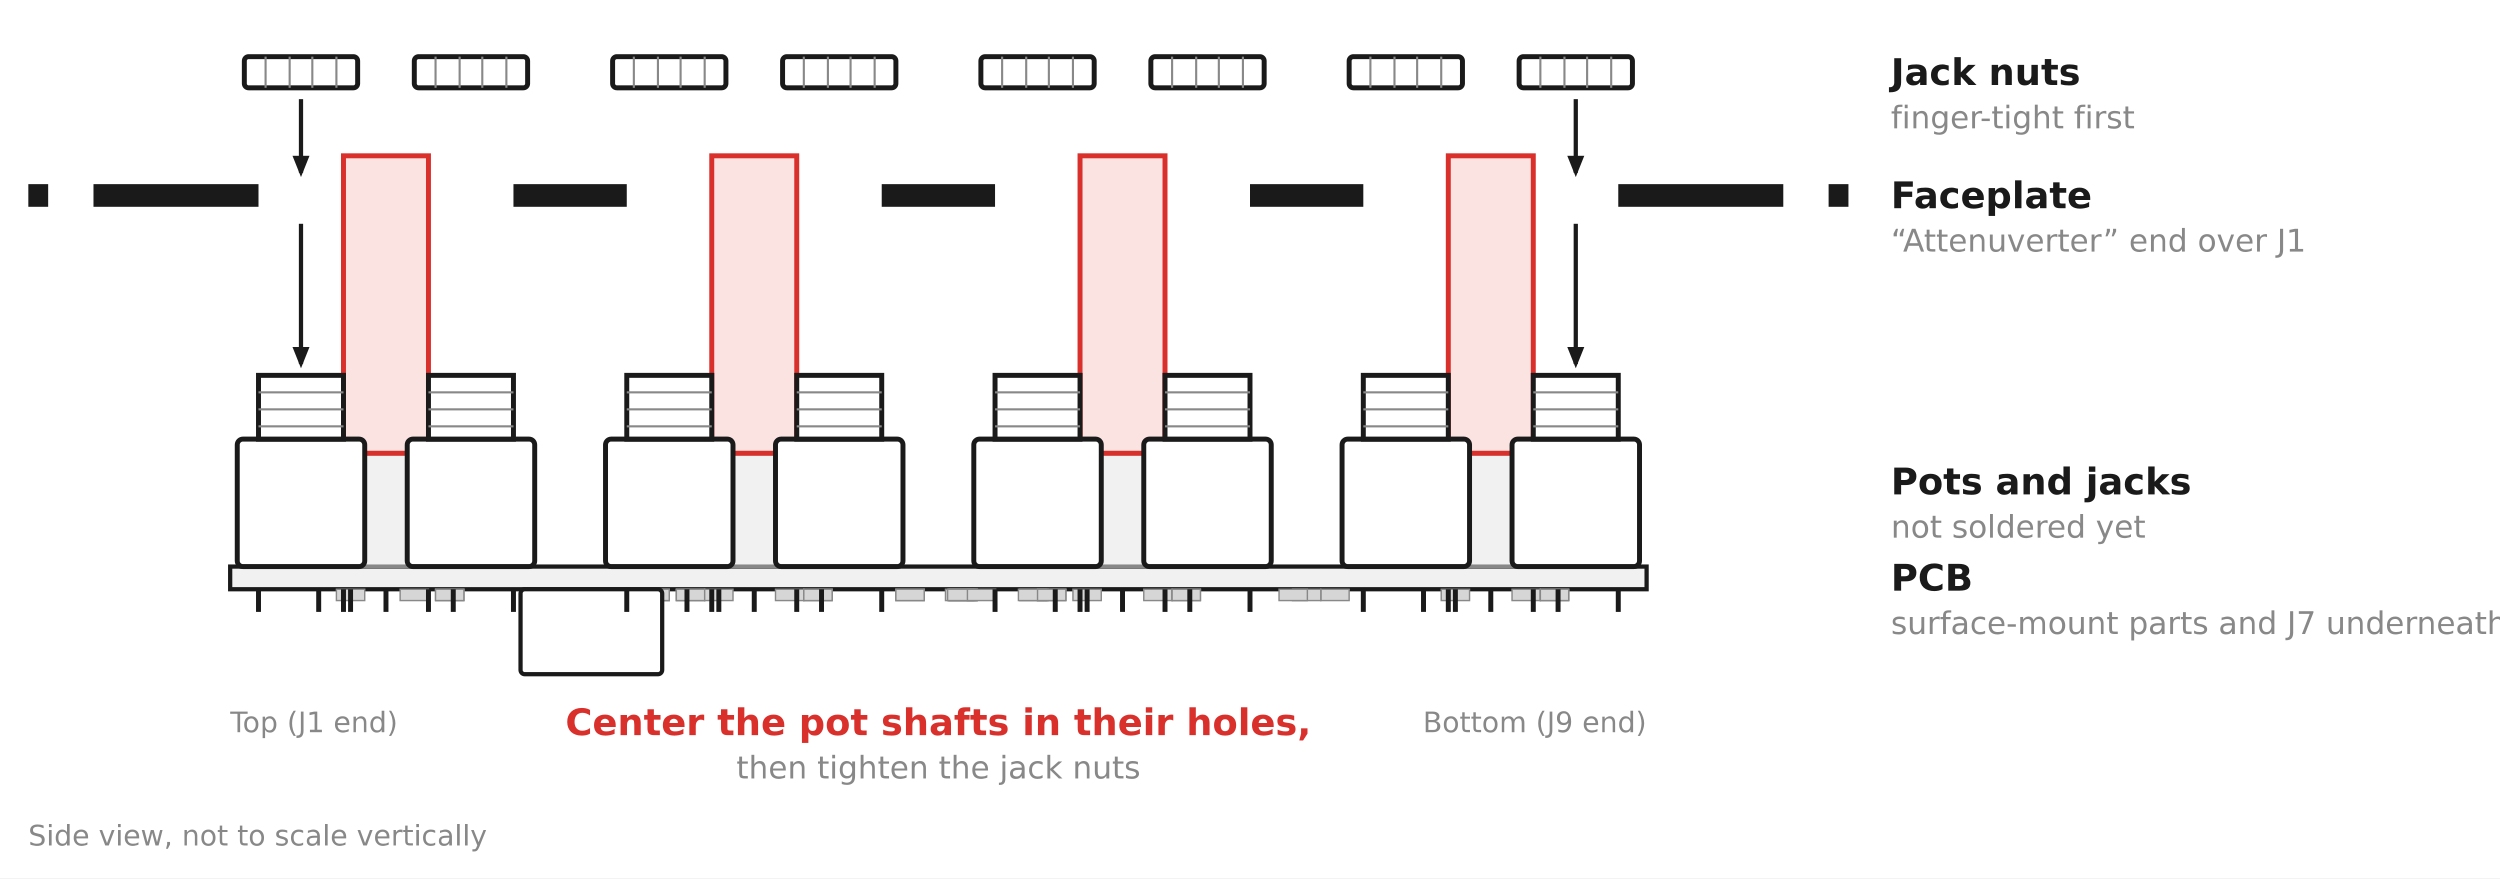
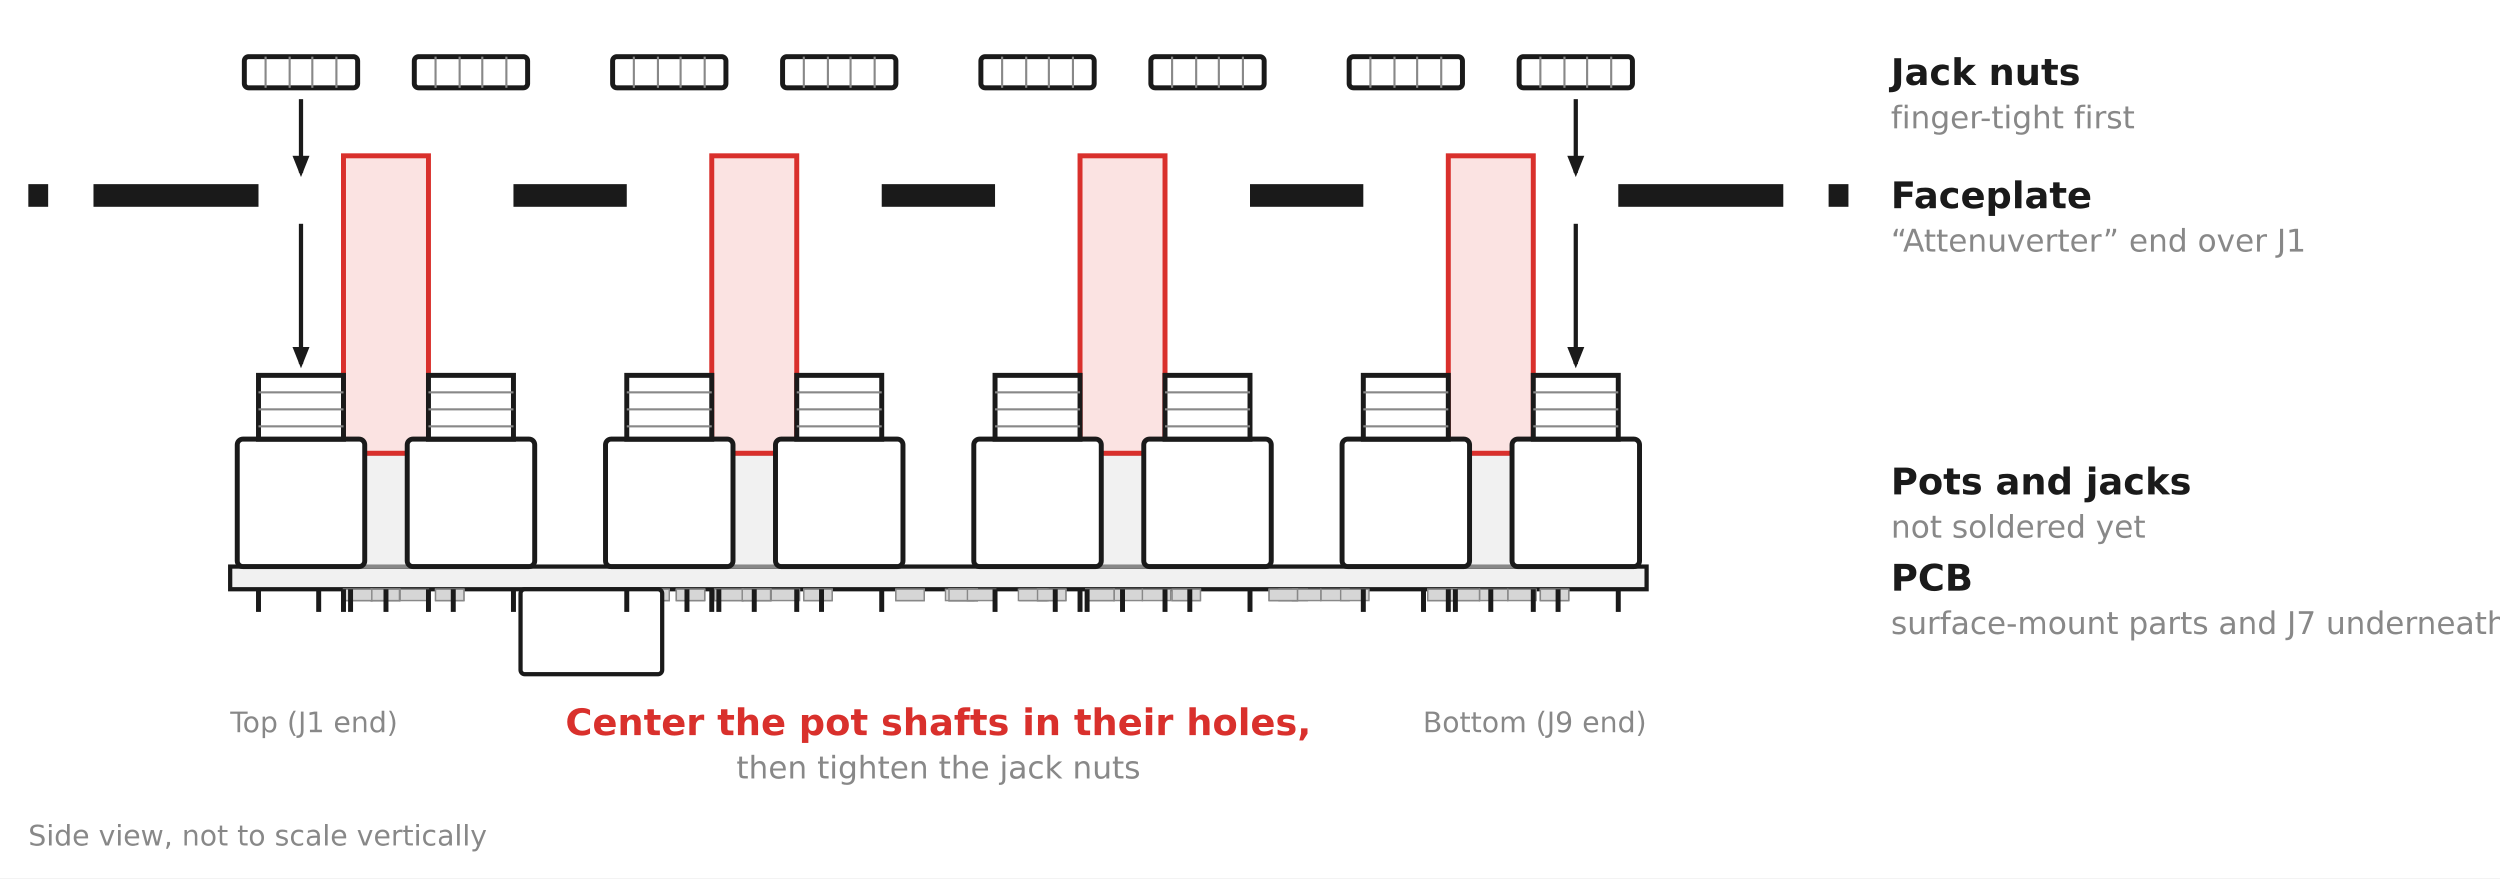
<svg xmlns="http://www.w3.org/2000/svg" viewBox="0.0 20 176.5 62" width="706" height="248">
  <rect x="0.0" y="20" width="176.5" height="62" fill="#fff" />
  <defs>
    <marker id="arr" viewBox="0 0 10 10" refX="8" refY="5" markerWidth="5" markerHeight="5" orient="auto-start-reverse">
      <path d="M0 1 L10 5 L0 9 z" fill="#1a1a1a" />
    </marker>
  </defs>
  <rect x="16.25" y="60" width="100.0" height="1.6" fill="#f1f1f1" stroke="#1a1a1a" stroke-width="0.3" />
-   <rect x="66.75" y="61.6" width="2" height="0.8" fill="#d6d6d6" stroke="#888" stroke-width="0.1" />
  <rect x="67.0" y="61.6" width="2" height="0.8" fill="#d6d6d6" stroke="#888" stroke-width="0.1" />
  <rect x="67.0" y="61.6" width="2" height="0.8" fill="#d6d6d6" stroke="#888" stroke-width="0.1" />
  <rect x="93.25" y="61.6" width="2" height="0.8" fill="#d6d6d6" stroke="#888" stroke-width="0.1" />
+   <rect x="66.75" y="61.6" width="2" height="0.8" fill="#d6d6d6" stroke="#888" stroke-width="0.1" />
  <rect x="47.75" y="61.6" width="2" height="0.8" fill="#d6d6d6" stroke="#888" stroke-width="0.1" />
  <rect x="63.25" y="61.6" width="2" height="0.8" fill="#d6d6d6" stroke="#888" stroke-width="0.1" />
  <rect x="72.0" y="61.6" width="2" height="0.8" fill="#d6d6d6" stroke="#888" stroke-width="0.1" />
  <rect x="47.75" y="61.6" width="2" height="0.8" fill="#d6d6d6" stroke="#888" stroke-width="0.1" />
+   <rect x="41.25" y="61.6" width="2" height="0.8" fill="#d6d6d6" stroke="#888" stroke-width="0.1" />
+   <rect x="90.3" y="61.6" width="2" height="0.8" fill="#d6d6d6" stroke="#888" stroke-width="0.1" />
+   <rect x="108.75" y="61.6" width="2" height="0.8" fill="#d6d6d6" stroke="#888" stroke-width="0.1" />
+   <rect x="106.45" y="61.6" width="2" height="0.8" fill="#d6d6d6" stroke="#888" stroke-width="0.1" />
  <rect x="73.25" y="61.6" width="2" height="0.8" fill="#d6d6d6" stroke="#888" stroke-width="0.1" />
-   <rect x="41.25" y="61.6" width="2" height="0.8" fill="#d6d6d6" stroke="#888" stroke-width="0.1" />
+   <rect x="82.75" y="61.6" width="2" height="0.8" fill="#d6d6d6" stroke="#888" stroke-width="0.1" />
+   <rect x="52.45" y="61.6" width="2" height="0.8" fill="#d6d6d6" stroke="#888" stroke-width="0.1" />
+   <rect x="80.65" y="61.6" width="2" height="0.8" fill="#d6d6d6" stroke="#888" stroke-width="0.1" />
+   <rect x="78.65" y="61.6" width="2" height="0.8" fill="#d6d6d6" stroke="#888" stroke-width="0.1" />
+   <rect x="56.75" y="61.6" width="2" height="0.8" fill="#d6d6d6" stroke="#888" stroke-width="0.1" />
+   <rect x="30.75" y="61.6" width="2" height="0.8" fill="#d6d6d6" stroke="#888" stroke-width="0.1" />
+   <rect x="45.25" y="61.6" width="2" height="0.8" fill="#d6d6d6" stroke="#888" stroke-width="0.1" />
+   <rect x="56.75" y="61.6" width="2" height="0.8" fill="#d6d6d6" stroke="#888" stroke-width="0.1" />
+   <rect x="104.45" y="61.6" width="2" height="0.8" fill="#d6d6d6" stroke="#888" stroke-width="0.1" />
  <rect x="37.25" y="61.6" width="2" height="0.8" fill="#d6d6d6" stroke="#888" stroke-width="0.1" />
+   <rect x="91.25" y="61.6" width="2" height="0.8" fill="#d6d6d6" stroke="#888" stroke-width="0.1" />
+   <rect x="82.75" y="61.6" width="2" height="0.8" fill="#d6d6d6" stroke="#888" stroke-width="0.1" />
+   <rect x="67.0" y="61.6" width="2" height="0.8" fill="#d6d6d6" stroke="#888" stroke-width="0.1" />
+   <rect x="26.25" y="61.6" width="2" height="0.8" fill="#d6d6d6" stroke="#888" stroke-width="0.1" />
+   <rect x="28.25" y="61.6" width="2" height="0.8" fill="#d6d6d6" stroke="#888" stroke-width="0.1" />
+   <rect x="108.75" y="61.6" width="2" height="0.8" fill="#d6d6d6" stroke="#888" stroke-width="0.1" />
+   <rect x="71.9" y="61.6" width="2" height="0.8" fill="#d6d6d6" stroke="#888" stroke-width="0.1" />
  <rect x="45.25" y="61.6" width="2" height="0.8" fill="#d6d6d6" stroke="#888" stroke-width="0.1" />
-   <rect x="45.25" y="61.6" width="2" height="0.8" fill="#d6d6d6" stroke="#888" stroke-width="0.1" />
+   <rect x="68.3" y="61.6" width="2" height="0.8" fill="#d6d6d6" stroke="#888" stroke-width="0.1" />
+   <rect x="30.75" y="61.6" width="2" height="0.8" fill="#d6d6d6" stroke="#888" stroke-width="0.1" />
+   <rect x="54.45" y="61.6" width="2" height="0.8" fill="#d6d6d6" stroke="#888" stroke-width="0.1" />
  <rect x="63.25" y="61.6" width="2" height="0.8" fill="#d6d6d6" stroke="#888" stroke-width="0.1" />
-   <rect x="23.75" y="61.6" width="2" height="0.8" fill="#d6d6d6" stroke="#888" stroke-width="0.1" />
-   <rect x="28.25" y="61.6" width="2" height="0.8" fill="#d6d6d6" stroke="#888" stroke-width="0.1" />
-   <rect x="30.75" y="61.6" width="2" height="0.8" fill="#d6d6d6" stroke="#888" stroke-width="0.1" />
-   <rect x="30.75" y="61.6" width="2" height="0.8" fill="#d6d6d6" stroke="#888" stroke-width="0.1" />
-   <rect x="66.9" y="61.6" width="2" height="0.8" fill="#d6d6d6" stroke="#888" stroke-width="0.1" />
-   <rect x="49.75" y="61.6" width="2" height="0.8" fill="#d6d6d6" stroke="#888" stroke-width="0.1" />
-   <rect x="54.75" y="61.6" width="2" height="0.8" fill="#d6d6d6" stroke="#888" stroke-width="0.1" />
-   <rect x="56.75" y="61.6" width="2" height="0.8" fill="#d6d6d6" stroke="#888" stroke-width="0.1" />
-   <rect x="56.75" y="61.6" width="2" height="0.8" fill="#d6d6d6" stroke="#888" stroke-width="0.1" />
-   <rect x="91.25" y="61.6" width="2" height="0.8" fill="#d6d6d6" stroke="#888" stroke-width="0.1" />
-   <rect x="71.9" y="61.6" width="2" height="0.8" fill="#d6d6d6" stroke="#888" stroke-width="0.1" />
-   <rect x="75.75" y="61.6" width="2" height="0.8" fill="#d6d6d6" stroke="#888" stroke-width="0.1" />
-   <rect x="80.75" y="61.6" width="2" height="0.8" fill="#d6d6d6" stroke="#888" stroke-width="0.1" />
-   <rect x="82.75" y="61.6" width="2" height="0.8" fill="#d6d6d6" stroke="#888" stroke-width="0.1" />
-   <rect x="82.75" y="61.6" width="2" height="0.8" fill="#d6d6d6" stroke="#888" stroke-width="0.1" />
  <rect x="73.25" y="61.6" width="2" height="0.8" fill="#d6d6d6" stroke="#888" stroke-width="0.1" />
-   <rect x="101.75" y="61.6" width="2" height="0.8" fill="#d6d6d6" stroke="#888" stroke-width="0.1" />
-   <rect x="106.75" y="61.6" width="2" height="0.8" fill="#d6d6d6" stroke="#888" stroke-width="0.1" />
-   <rect x="108.75" y="61.6" width="2" height="0.8" fill="#d6d6d6" stroke="#888" stroke-width="0.1" />
-   <rect x="108.75" y="61.6" width="2" height="0.8" fill="#d6d6d6" stroke="#888" stroke-width="0.1" />
-   <rect x="68.3" y="61.6" width="2" height="0.8" fill="#d6d6d6" stroke="#888" stroke-width="0.1" />
-   <rect x="90.3" y="61.6" width="2" height="0.8" fill="#d6d6d6" stroke="#888" stroke-width="0.1" />
+   <rect x="94.65" y="61.6" width="2" height="0.8" fill="#d6d6d6" stroke="#888" stroke-width="0.1" />
+   <rect x="89.6" y="61.6" width="2" height="0.8" fill="#d6d6d6" stroke="#888" stroke-width="0.1" />
+   <rect x="50.45" y="61.6" width="2" height="0.8" fill="#d6d6d6" stroke="#888" stroke-width="0.1" />
+   <rect x="26.2" y="61.6" width="2" height="0.8" fill="#d6d6d6" stroke="#888" stroke-width="0.1" />
+   <rect x="76.65" y="61.6" width="2" height="0.8" fill="#d6d6d6" stroke="#888" stroke-width="0.1" />
+   <rect x="24.25" y="61.6" width="2" height="0.8" fill="#d6d6d6" stroke="#888" stroke-width="0.1" />
+   <rect x="102.45" y="61.6" width="2" height="0.8" fill="#d6d6d6" stroke="#888" stroke-width="0.1" />
+   <rect x="102.45" y="61.6" width="2" height="0.8" fill="#d6d6d6" stroke="#888" stroke-width="0.1" />
+   <rect x="100.8" y="61.6" width="2" height="0.8" fill="#d6d6d6" stroke="#888" stroke-width="0.1" />
+   <rect x="52.4" y="61.6" width="2" height="0.8" fill="#d6d6d6" stroke="#888" stroke-width="0.1" />
+   <rect x="100.8" y="61.6" width="2" height="0.8" fill="#d6d6d6" stroke="#888" stroke-width="0.1" />
+   <rect x="26.2" y="61.6" width="2" height="0.8" fill="#d6d6d6" stroke="#888" stroke-width="0.1" />
+   <rect x="50.45" y="61.6" width="2" height="0.8" fill="#d6d6d6" stroke="#888" stroke-width="0.1" />
+   <rect x="52.4" y="61.6" width="2" height="0.8" fill="#d6d6d6" stroke="#888" stroke-width="0.1" />
+   <rect x="89.6" y="61.6" width="2" height="0.8" fill="#d6d6d6" stroke="#888" stroke-width="0.1" />
+   <rect x="76.65" y="61.6" width="2" height="0.8" fill="#d6d6d6" stroke="#888" stroke-width="0.1" />
+   <rect x="24.25" y="61.6" width="2" height="0.8" fill="#d6d6d6" stroke="#888" stroke-width="0.1" />
  <rect x="36.75" y="61.6" width="10" height="6" rx="0.3" fill="#fff" stroke="#1a1a1a" stroke-width="0.3" />
  <rect x="22.25" y="52" width="10" height="8" rx="0.4" fill="#f1f1f1" stroke="#888" stroke-width="0.3" />
  <rect x="24.25" y="31" width="6" height="21" fill="#fbe3e2" stroke="#d9302c" stroke-width="0.35" />
  <line x1="22.5" y1="61.6" x2="22.5" y2="63.2" stroke="#1a1a1a" stroke-width="0.35" />
  <line x1="24.75" y1="61.6" x2="24.75" y2="63.2" stroke="#1a1a1a" stroke-width="0.35" />
  <line x1="27.25" y1="61.6" x2="27.25" y2="63.2" stroke="#1a1a1a" stroke-width="0.35" />
  <line x1="32.0" y1="61.6" x2="32.0" y2="63.2" stroke="#1a1a1a" stroke-width="0.35" />
  <rect x="48.25" y="52" width="10" height="8" rx="0.4" fill="#f1f1f1" stroke="#888" stroke-width="0.3" />
  <rect x="50.25" y="31" width="6" height="21" fill="#fbe3e2" stroke="#d9302c" stroke-width="0.35" />
  <line x1="48.5" y1="61.6" x2="48.5" y2="63.2" stroke="#1a1a1a" stroke-width="0.35" />
  <line x1="50.75" y1="61.6" x2="50.75" y2="63.2" stroke="#1a1a1a" stroke-width="0.35" />
  <line x1="53.25" y1="61.6" x2="53.25" y2="63.2" stroke="#1a1a1a" stroke-width="0.35" />
  <line x1="58.0" y1="61.6" x2="58.0" y2="63.2" stroke="#1a1a1a" stroke-width="0.35" />
  <rect x="74.25" y="52" width="10" height="8" rx="0.4" fill="#f1f1f1" stroke="#888" stroke-width="0.3" />
  <rect x="76.25" y="31" width="6" height="21" fill="#fbe3e2" stroke="#d9302c" stroke-width="0.35" />
  <line x1="74.5" y1="61.6" x2="74.5" y2="63.2" stroke="#1a1a1a" stroke-width="0.35" />
  <line x1="76.75" y1="61.6" x2="76.75" y2="63.2" stroke="#1a1a1a" stroke-width="0.35" />
  <line x1="79.25" y1="61.6" x2="79.25" y2="63.2" stroke="#1a1a1a" stroke-width="0.35" />
  <line x1="84.0" y1="61.6" x2="84.0" y2="63.2" stroke="#1a1a1a" stroke-width="0.35" />
  <rect x="100.25" y="52" width="10" height="8" rx="0.4" fill="#f1f1f1" stroke="#888" stroke-width="0.3" />
  <rect x="102.25" y="31" width="6" height="21" fill="#fbe3e2" stroke="#d9302c" stroke-width="0.35" />
  <line x1="100.5" y1="61.6" x2="100.5" y2="63.2" stroke="#1a1a1a" stroke-width="0.35" />
  <line x1="102.75" y1="61.6" x2="102.75" y2="63.2" stroke="#1a1a1a" stroke-width="0.35" />
  <line x1="105.25" y1="61.6" x2="105.25" y2="63.2" stroke="#1a1a1a" stroke-width="0.35" />
  <line x1="110.0" y1="61.6" x2="110.0" y2="63.2" stroke="#1a1a1a" stroke-width="0.35" />
  <rect x="16.75" y="51" width="9" height="9" rx="0.4" fill="#fff" stroke="#1a1a1a" stroke-width="0.35" />
  <rect x="18.25" y="46.5" width="6" height="4.5" fill="#fff" stroke="#1a1a1a" stroke-width="0.35" />
  <line x1="18.25" y1="47.7" x2="24.25" y2="47.7" stroke="#888" stroke-width="0.15" />
  <line x1="18.25" y1="48.9" x2="24.25" y2="48.9" stroke="#888" stroke-width="0.15" />
  <line x1="18.25" y1="50.1" x2="24.25" y2="50.1" stroke="#888" stroke-width="0.15" />
  <line x1="18.25" y1="61.6" x2="18.25" y2="63.2" stroke="#1a1a1a" stroke-width="0.35" />
  <line x1="24.25" y1="61.6" x2="24.25" y2="63.2" stroke="#1a1a1a" stroke-width="0.35" />
  <rect x="28.75" y="51" width="9" height="9" rx="0.4" fill="#fff" stroke="#1a1a1a" stroke-width="0.35" />
  <rect x="30.25" y="46.5" width="6" height="4.5" fill="#fff" stroke="#1a1a1a" stroke-width="0.35" />
  <line x1="30.25" y1="47.7" x2="36.25" y2="47.7" stroke="#888" stroke-width="0.15" />
  <line x1="30.25" y1="48.9" x2="36.25" y2="48.9" stroke="#888" stroke-width="0.15" />
  <line x1="30.25" y1="50.1" x2="36.25" y2="50.1" stroke="#888" stroke-width="0.15" />
  <line x1="30.25" y1="61.6" x2="30.25" y2="63.2" stroke="#1a1a1a" stroke-width="0.35" />
  <line x1="36.25" y1="61.6" x2="36.25" y2="63.2" stroke="#1a1a1a" stroke-width="0.35" />
  <rect x="42.75" y="51" width="9" height="9" rx="0.4" fill="#fff" stroke="#1a1a1a" stroke-width="0.35" />
  <rect x="44.25" y="46.5" width="6" height="4.5" fill="#fff" stroke="#1a1a1a" stroke-width="0.35" />
  <line x1="44.25" y1="47.7" x2="50.25" y2="47.7" stroke="#888" stroke-width="0.15" />
  <line x1="44.25" y1="48.9" x2="50.25" y2="48.9" stroke="#888" stroke-width="0.15" />
  <line x1="44.25" y1="50.1" x2="50.25" y2="50.1" stroke="#888" stroke-width="0.15" />
  <line x1="44.25" y1="61.6" x2="44.25" y2="63.2" stroke="#1a1a1a" stroke-width="0.35" />
  <line x1="50.25" y1="61.6" x2="50.25" y2="63.2" stroke="#1a1a1a" stroke-width="0.35" />
  <rect x="54.75" y="51" width="9" height="9" rx="0.4" fill="#fff" stroke="#1a1a1a" stroke-width="0.35" />
  <rect x="56.25" y="46.5" width="6" height="4.5" fill="#fff" stroke="#1a1a1a" stroke-width="0.35" />
  <line x1="56.25" y1="47.7" x2="62.25" y2="47.7" stroke="#888" stroke-width="0.15" />
  <line x1="56.25" y1="48.9" x2="62.25" y2="48.9" stroke="#888" stroke-width="0.15" />
  <line x1="56.25" y1="50.1" x2="62.25" y2="50.1" stroke="#888" stroke-width="0.15" />
  <line x1="56.25" y1="61.6" x2="56.25" y2="63.2" stroke="#1a1a1a" stroke-width="0.35" />
  <line x1="62.25" y1="61.6" x2="62.25" y2="63.2" stroke="#1a1a1a" stroke-width="0.35" />
  <rect x="68.75" y="51" width="9" height="9" rx="0.4" fill="#fff" stroke="#1a1a1a" stroke-width="0.35" />
  <rect x="70.25" y="46.5" width="6" height="4.5" fill="#fff" stroke="#1a1a1a" stroke-width="0.35" />
  <line x1="70.25" y1="47.7" x2="76.25" y2="47.7" stroke="#888" stroke-width="0.15" />
  <line x1="70.25" y1="48.9" x2="76.25" y2="48.9" stroke="#888" stroke-width="0.15" />
  <line x1="70.25" y1="50.1" x2="76.25" y2="50.1" stroke="#888" stroke-width="0.15" />
  <line x1="70.25" y1="61.6" x2="70.25" y2="63.2" stroke="#1a1a1a" stroke-width="0.35" />
  <line x1="76.25" y1="61.6" x2="76.25" y2="63.2" stroke="#1a1a1a" stroke-width="0.35" />
  <rect x="80.75" y="51" width="9" height="9" rx="0.4" fill="#fff" stroke="#1a1a1a" stroke-width="0.35" />
  <rect x="82.25" y="46.5" width="6" height="4.5" fill="#fff" stroke="#1a1a1a" stroke-width="0.35" />
  <line x1="82.25" y1="47.7" x2="88.25" y2="47.7" stroke="#888" stroke-width="0.15" />
  <line x1="82.25" y1="48.9" x2="88.25" y2="48.9" stroke="#888" stroke-width="0.15" />
  <line x1="82.25" y1="50.1" x2="88.25" y2="50.1" stroke="#888" stroke-width="0.15" />
  <line x1="82.25" y1="61.6" x2="82.25" y2="63.2" stroke="#1a1a1a" stroke-width="0.35" />
  <line x1="88.25" y1="61.6" x2="88.25" y2="63.2" stroke="#1a1a1a" stroke-width="0.35" />
  <rect x="94.75" y="51" width="9" height="9" rx="0.4" fill="#fff" stroke="#1a1a1a" stroke-width="0.35" />
  <rect x="96.25" y="46.5" width="6" height="4.5" fill="#fff" stroke="#1a1a1a" stroke-width="0.35" />
  <line x1="96.25" y1="47.7" x2="102.25" y2="47.7" stroke="#888" stroke-width="0.15" />
  <line x1="96.25" y1="48.9" x2="102.25" y2="48.9" stroke="#888" stroke-width="0.15" />
  <line x1="96.25" y1="50.1" x2="102.25" y2="50.1" stroke="#888" stroke-width="0.15" />
  <line x1="96.25" y1="61.6" x2="96.25" y2="63.2" stroke="#1a1a1a" stroke-width="0.35" />
  <line x1="102.25" y1="61.6" x2="102.25" y2="63.2" stroke="#1a1a1a" stroke-width="0.35" />
  <rect x="106.75" y="51" width="9" height="9" rx="0.4" fill="#fff" stroke="#1a1a1a" stroke-width="0.35" />
  <rect x="108.25" y="46.5" width="6" height="4.5" fill="#fff" stroke="#1a1a1a" stroke-width="0.35" />
  <line x1="108.25" y1="47.7" x2="114.25" y2="47.7" stroke="#888" stroke-width="0.15" />
  <line x1="108.25" y1="48.9" x2="114.25" y2="48.9" stroke="#888" stroke-width="0.15" />
  <line x1="108.25" y1="50.1" x2="114.25" y2="50.1" stroke="#888" stroke-width="0.15" />
  <line x1="108.25" y1="61.6" x2="108.25" y2="63.2" stroke="#1a1a1a" stroke-width="0.35" />
  <line x1="114.25" y1="61.6" x2="114.25" y2="63.2" stroke="#1a1a1a" stroke-width="0.35" />
  <rect x="2.00" y="33" width="1.40" height="1.6" fill="#1a1a1a" />
  <rect x="6.60" y="33" width="11.65" height="1.6" fill="#1a1a1a" />
  <rect x="24.25" y="33" width="-0.50" height="1.6" fill="#1a1a1a" />
  <rect x="30.75" y="33" width="-0.50" height="1.6" fill="#1a1a1a" />
  <rect x="36.25" y="33" width="8.00" height="1.6" fill="#1a1a1a" />
  <rect x="50.25" y="33" width="-0.50" height="1.6" fill="#1a1a1a" />
  <rect x="56.75" y="33" width="-0.50" height="1.6" fill="#1a1a1a" />
  <rect x="62.25" y="33" width="8.00" height="1.6" fill="#1a1a1a" />
  <rect x="76.25" y="33" width="-0.50" height="1.6" fill="#1a1a1a" />
  <rect x="82.75" y="33" width="-0.50" height="1.6" fill="#1a1a1a" />
  <rect x="88.25" y="33" width="8.00" height="1.6" fill="#1a1a1a" />
  <rect x="102.25" y="33" width="-0.50" height="1.6" fill="#1a1a1a" />
  <rect x="108.75" y="33" width="-0.50" height="1.6" fill="#1a1a1a" />
  <rect x="114.25" y="33" width="11.65" height="1.6" fill="#1a1a1a" />
  <rect x="129.10" y="33" width="1.40" height="1.6" fill="#1a1a1a" />
  <rect x="17.25" y="24" width="8" height="2.2" rx="0.3" fill="#fff" stroke="#1a1a1a" stroke-width="0.35" />
  <line x1="18.75" y1="24" x2="18.75" y2="26.2" stroke="#888" stroke-width="0.15" />
  <line x1="20.45" y1="24" x2="20.45" y2="26.2" stroke="#888" stroke-width="0.15" />
  <line x1="22.05" y1="24" x2="22.05" y2="26.2" stroke="#888" stroke-width="0.15" />
  <line x1="23.75" y1="24" x2="23.75" y2="26.2" stroke="#888" stroke-width="0.15" />
  <rect x="29.25" y="24" width="8" height="2.2" rx="0.3" fill="#fff" stroke="#1a1a1a" stroke-width="0.35" />
  <line x1="30.75" y1="24" x2="30.75" y2="26.2" stroke="#888" stroke-width="0.15" />
  <line x1="32.45" y1="24" x2="32.45" y2="26.2" stroke="#888" stroke-width="0.15" />
  <line x1="34.05" y1="24" x2="34.05" y2="26.2" stroke="#888" stroke-width="0.15" />
  <line x1="35.75" y1="24" x2="35.75" y2="26.2" stroke="#888" stroke-width="0.15" />
  <rect x="43.25" y="24" width="8" height="2.2" rx="0.3" fill="#fff" stroke="#1a1a1a" stroke-width="0.35" />
  <line x1="44.75" y1="24" x2="44.75" y2="26.2" stroke="#888" stroke-width="0.15" />
  <line x1="46.45" y1="24" x2="46.45" y2="26.2" stroke="#888" stroke-width="0.15" />
  <line x1="48.05" y1="24" x2="48.05" y2="26.2" stroke="#888" stroke-width="0.15" />
  <line x1="49.75" y1="24" x2="49.75" y2="26.2" stroke="#888" stroke-width="0.15" />
  <rect x="55.25" y="24" width="8" height="2.2" rx="0.3" fill="#fff" stroke="#1a1a1a" stroke-width="0.35" />
  <line x1="56.75" y1="24" x2="56.75" y2="26.2" stroke="#888" stroke-width="0.15" />
  <line x1="58.45" y1="24" x2="58.45" y2="26.2" stroke="#888" stroke-width="0.15" />
  <line x1="60.05" y1="24" x2="60.05" y2="26.2" stroke="#888" stroke-width="0.15" />
  <line x1="61.75" y1="24" x2="61.75" y2="26.2" stroke="#888" stroke-width="0.15" />
  <rect x="69.25" y="24" width="8" height="2.2" rx="0.3" fill="#fff" stroke="#1a1a1a" stroke-width="0.35" />
  <line x1="70.75" y1="24" x2="70.75" y2="26.2" stroke="#888" stroke-width="0.15" />
  <line x1="72.45" y1="24" x2="72.45" y2="26.2" stroke="#888" stroke-width="0.15" />
  <line x1="74.05" y1="24" x2="74.05" y2="26.2" stroke="#888" stroke-width="0.15" />
  <line x1="75.75" y1="24" x2="75.75" y2="26.2" stroke="#888" stroke-width="0.15" />
  <rect x="81.25" y="24" width="8" height="2.2" rx="0.3" fill="#fff" stroke="#1a1a1a" stroke-width="0.35" />
  <line x1="82.75" y1="24" x2="82.75" y2="26.2" stroke="#888" stroke-width="0.15" />
  <line x1="84.45" y1="24" x2="84.45" y2="26.2" stroke="#888" stroke-width="0.15" />
  <line x1="86.05" y1="24" x2="86.05" y2="26.2" stroke="#888" stroke-width="0.15" />
  <line x1="87.75" y1="24" x2="87.75" y2="26.2" stroke="#888" stroke-width="0.15" />
  <rect x="95.25" y="24" width="8" height="2.2" rx="0.3" fill="#fff" stroke="#1a1a1a" stroke-width="0.35" />
  <line x1="96.75" y1="24" x2="96.75" y2="26.2" stroke="#888" stroke-width="0.15" />
  <line x1="98.45" y1="24" x2="98.45" y2="26.2" stroke="#888" stroke-width="0.15" />
  <line x1="100.05" y1="24" x2="100.05" y2="26.2" stroke="#888" stroke-width="0.15" />
  <line x1="101.75" y1="24" x2="101.75" y2="26.2" stroke="#888" stroke-width="0.15" />
  <rect x="107.25" y="24" width="8" height="2.2" rx="0.3" fill="#fff" stroke="#1a1a1a" stroke-width="0.35" />
  <line x1="108.75" y1="24" x2="108.75" y2="26.2" stroke="#888" stroke-width="0.15" />
  <line x1="110.45" y1="24" x2="110.45" y2="26.2" stroke="#888" stroke-width="0.15" />
  <line x1="112.05" y1="24" x2="112.05" y2="26.2" stroke="#888" stroke-width="0.15" />
  <line x1="113.75" y1="24" x2="113.75" y2="26.2" stroke="#888" stroke-width="0.15" />
  <line x1="21.25" y1="27.00" x2="21.25" y2="32.20" stroke="#1a1a1a" stroke-width="0.3" marker-end="url(#arr)" />
  <line x1="21.25" y1="35.80" x2="21.25" y2="45.70" stroke="#1a1a1a" stroke-width="0.3" marker-end="url(#arr)" />
  <line x1="111.25" y1="27.00" x2="111.25" y2="32.20" stroke="#1a1a1a" stroke-width="0.3" marker-end="url(#arr)" />
  <line x1="111.25" y1="35.80" x2="111.25" y2="45.70" stroke="#1a1a1a" stroke-width="0.3" marker-end="url(#arr)" />
  <text x="133.50" y="25.10" font-family="DejaVu Sans, Helvetica, Arial, sans-serif" font-size="2.6" font-weight="bold" fill="#1a1a1a" text-anchor="start" dominant-baseline="central">Jack nuts</text>
  <text x="133.50" y="28.30" font-family="DejaVu Sans, Helvetica, Arial, sans-serif" font-size="2.2" font-weight="normal" fill="#888" text-anchor="start" dominant-baseline="central">finger-tight first</text>
  <text x="133.50" y="33.80" font-family="DejaVu Sans, Helvetica, Arial, sans-serif" font-size="2.6" font-weight="bold" fill="#1a1a1a" text-anchor="start" dominant-baseline="central">Faceplate</text>
  <text x="133.50" y="37.00" font-family="DejaVu Sans, Helvetica, Arial, sans-serif" font-size="2.2" font-weight="normal" fill="#888" text-anchor="start" dominant-baseline="central">“Attenuverter” end over J1</text>
  <text x="133.50" y="54.00" font-family="DejaVu Sans, Helvetica, Arial, sans-serif" font-size="2.6" font-weight="bold" fill="#1a1a1a" text-anchor="start" dominant-baseline="central">Pots and jacks</text>
  <text x="133.50" y="57.20" font-family="DejaVu Sans, Helvetica, Arial, sans-serif" font-size="2.2" font-weight="normal" fill="#888" text-anchor="start" dominant-baseline="central">not soldered yet</text>
  <text x="133.50" y="60.80" font-family="DejaVu Sans, Helvetica, Arial, sans-serif" font-size="2.6" font-weight="bold" fill="#1a1a1a" text-anchor="start" dominant-baseline="central">PCB</text>
  <text x="133.50" y="64.00" font-family="DejaVu Sans, Helvetica, Arial, sans-serif" font-size="2.2" font-weight="normal" fill="#888" text-anchor="start" dominant-baseline="central">surface-mount parts and J7 underneath</text>
  <text x="66.25" y="71.00" font-family="DejaVu Sans, Helvetica, Arial, sans-serif" font-size="2.6" font-weight="bold" fill="#d9302c" text-anchor="middle" dominant-baseline="central">Center the pot shafts in their holes,</text>
  <text x="66.25" y="74.20" font-family="DejaVu Sans, Helvetica, Arial, sans-serif" font-size="2.2" font-weight="normal" fill="#888" text-anchor="middle" dominant-baseline="central">then tighten the jack nuts</text>
  <text x="16.25" y="71.00" font-family="DejaVu Sans, Helvetica, Arial, sans-serif" font-size="2" font-weight="normal" fill="#888" text-anchor="start" dominant-baseline="central">Top (J1 end)</text>
  <text x="116.25" y="71.00" font-family="DejaVu Sans, Helvetica, Arial, sans-serif" font-size="2" font-weight="normal" fill="#888" text-anchor="end" dominant-baseline="central">Bottom (J9 end)</text>
  <text x="2.00" y="79.00" font-family="DejaVu Sans, Helvetica, Arial, sans-serif" font-size="2" font-weight="normal" fill="#888" text-anchor="start" dominant-baseline="central">Side view, not to scale vertically</text>
</svg>
